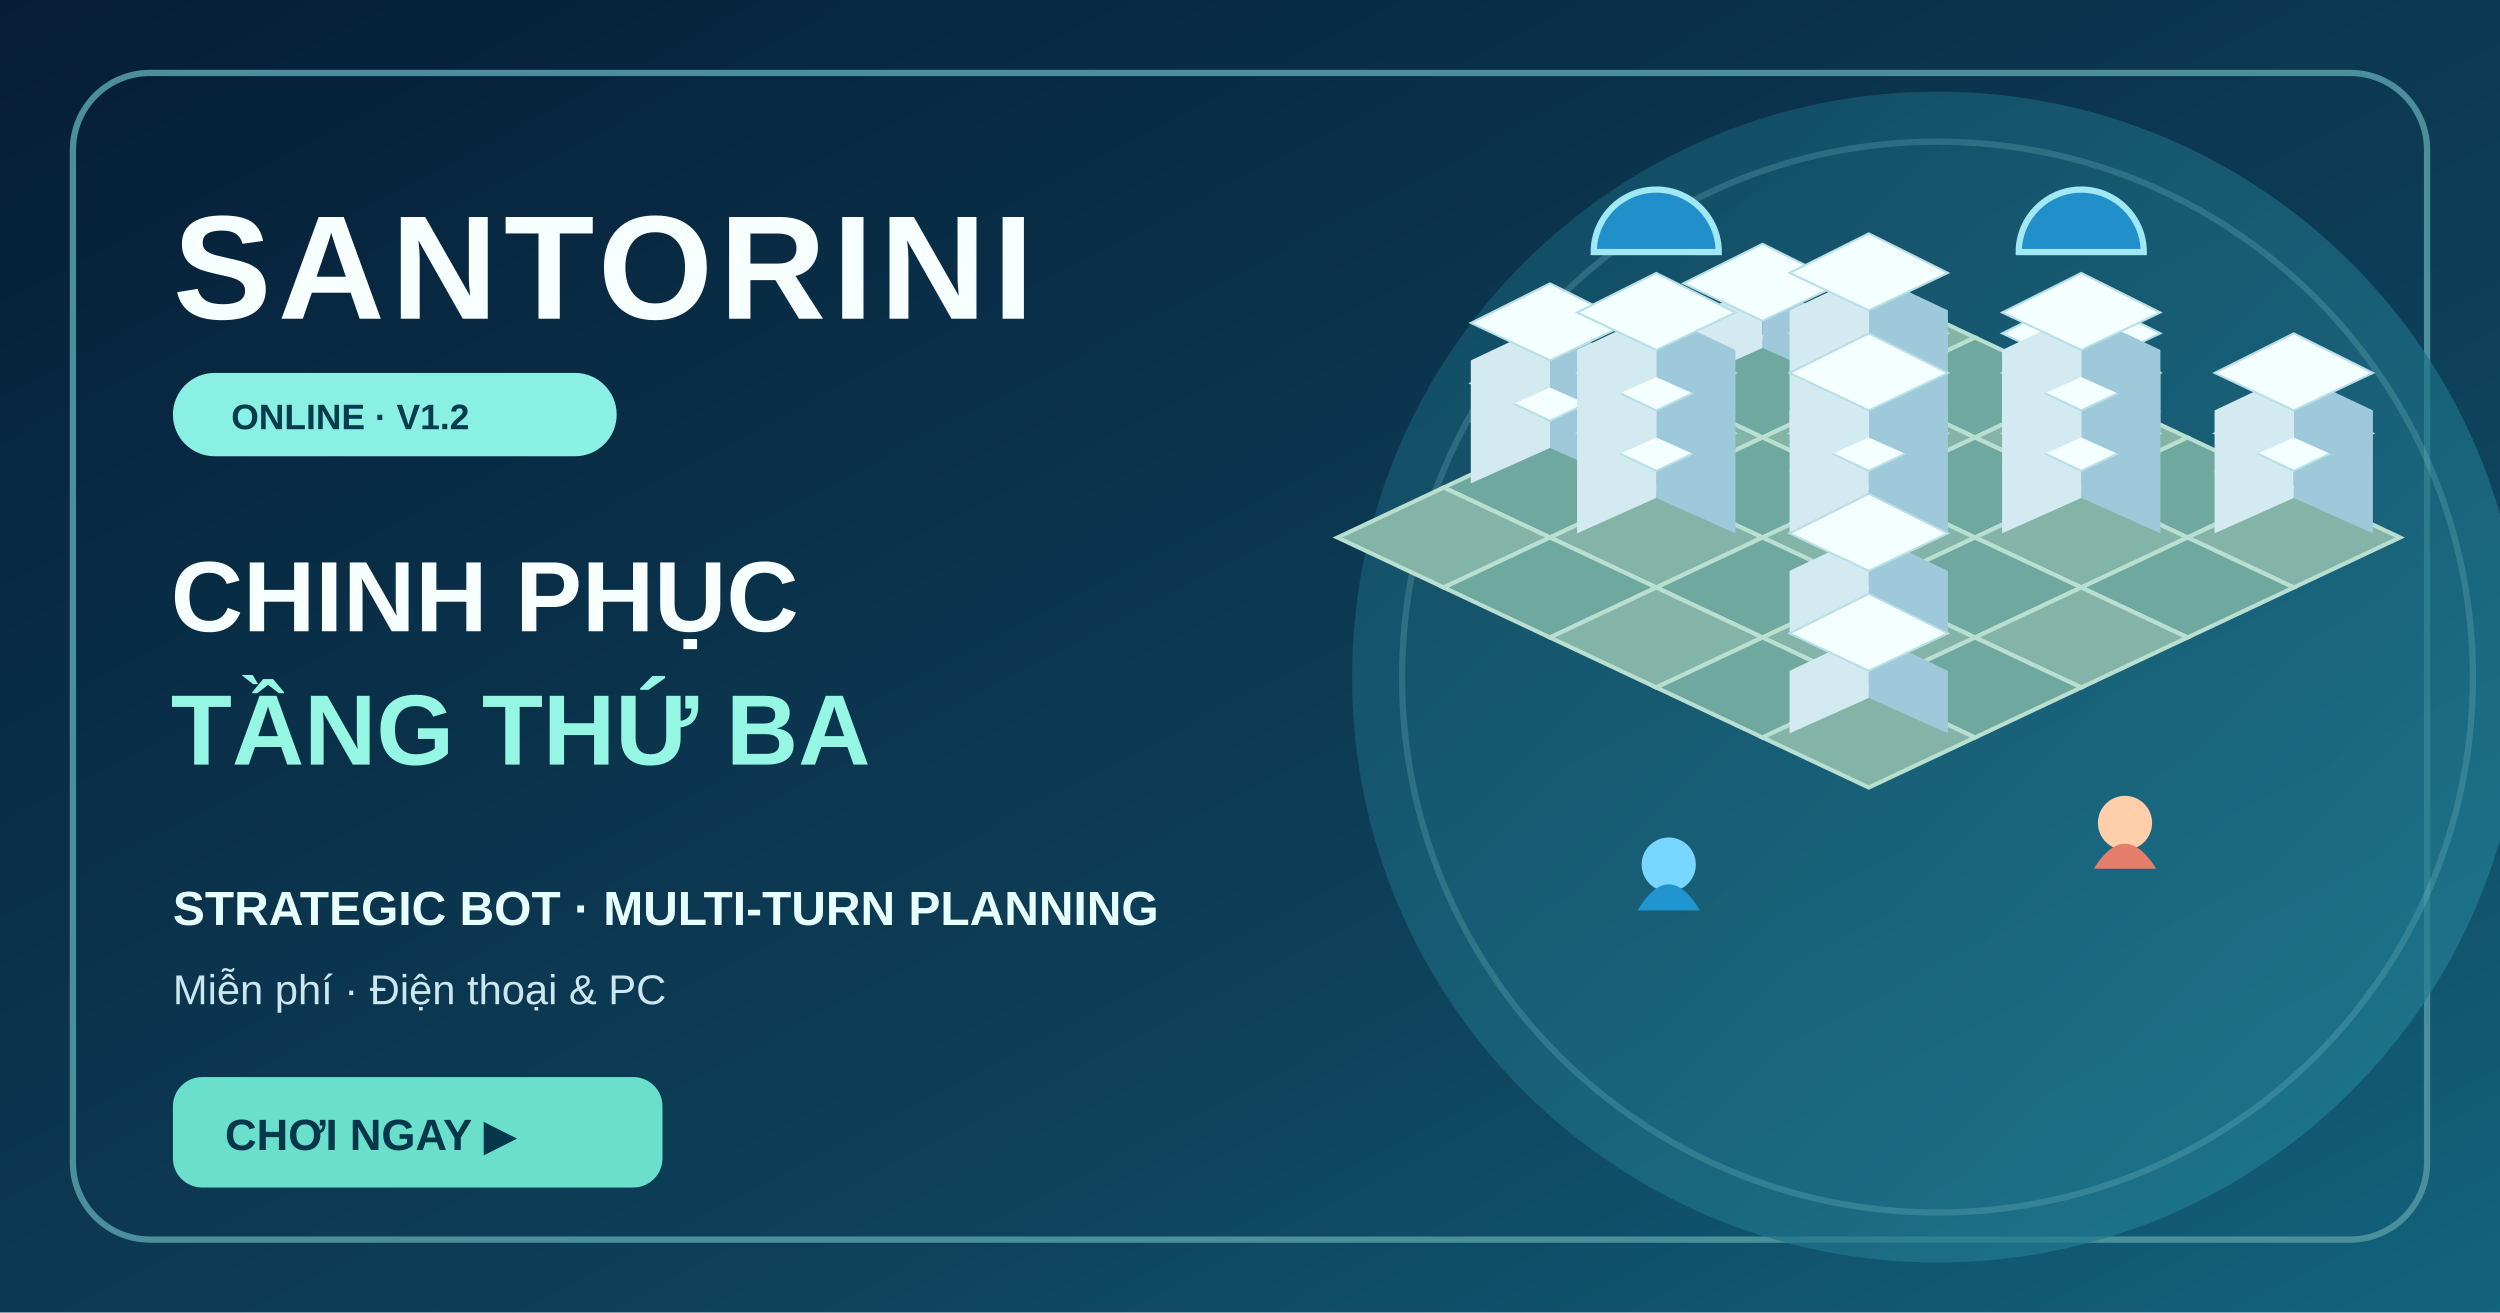
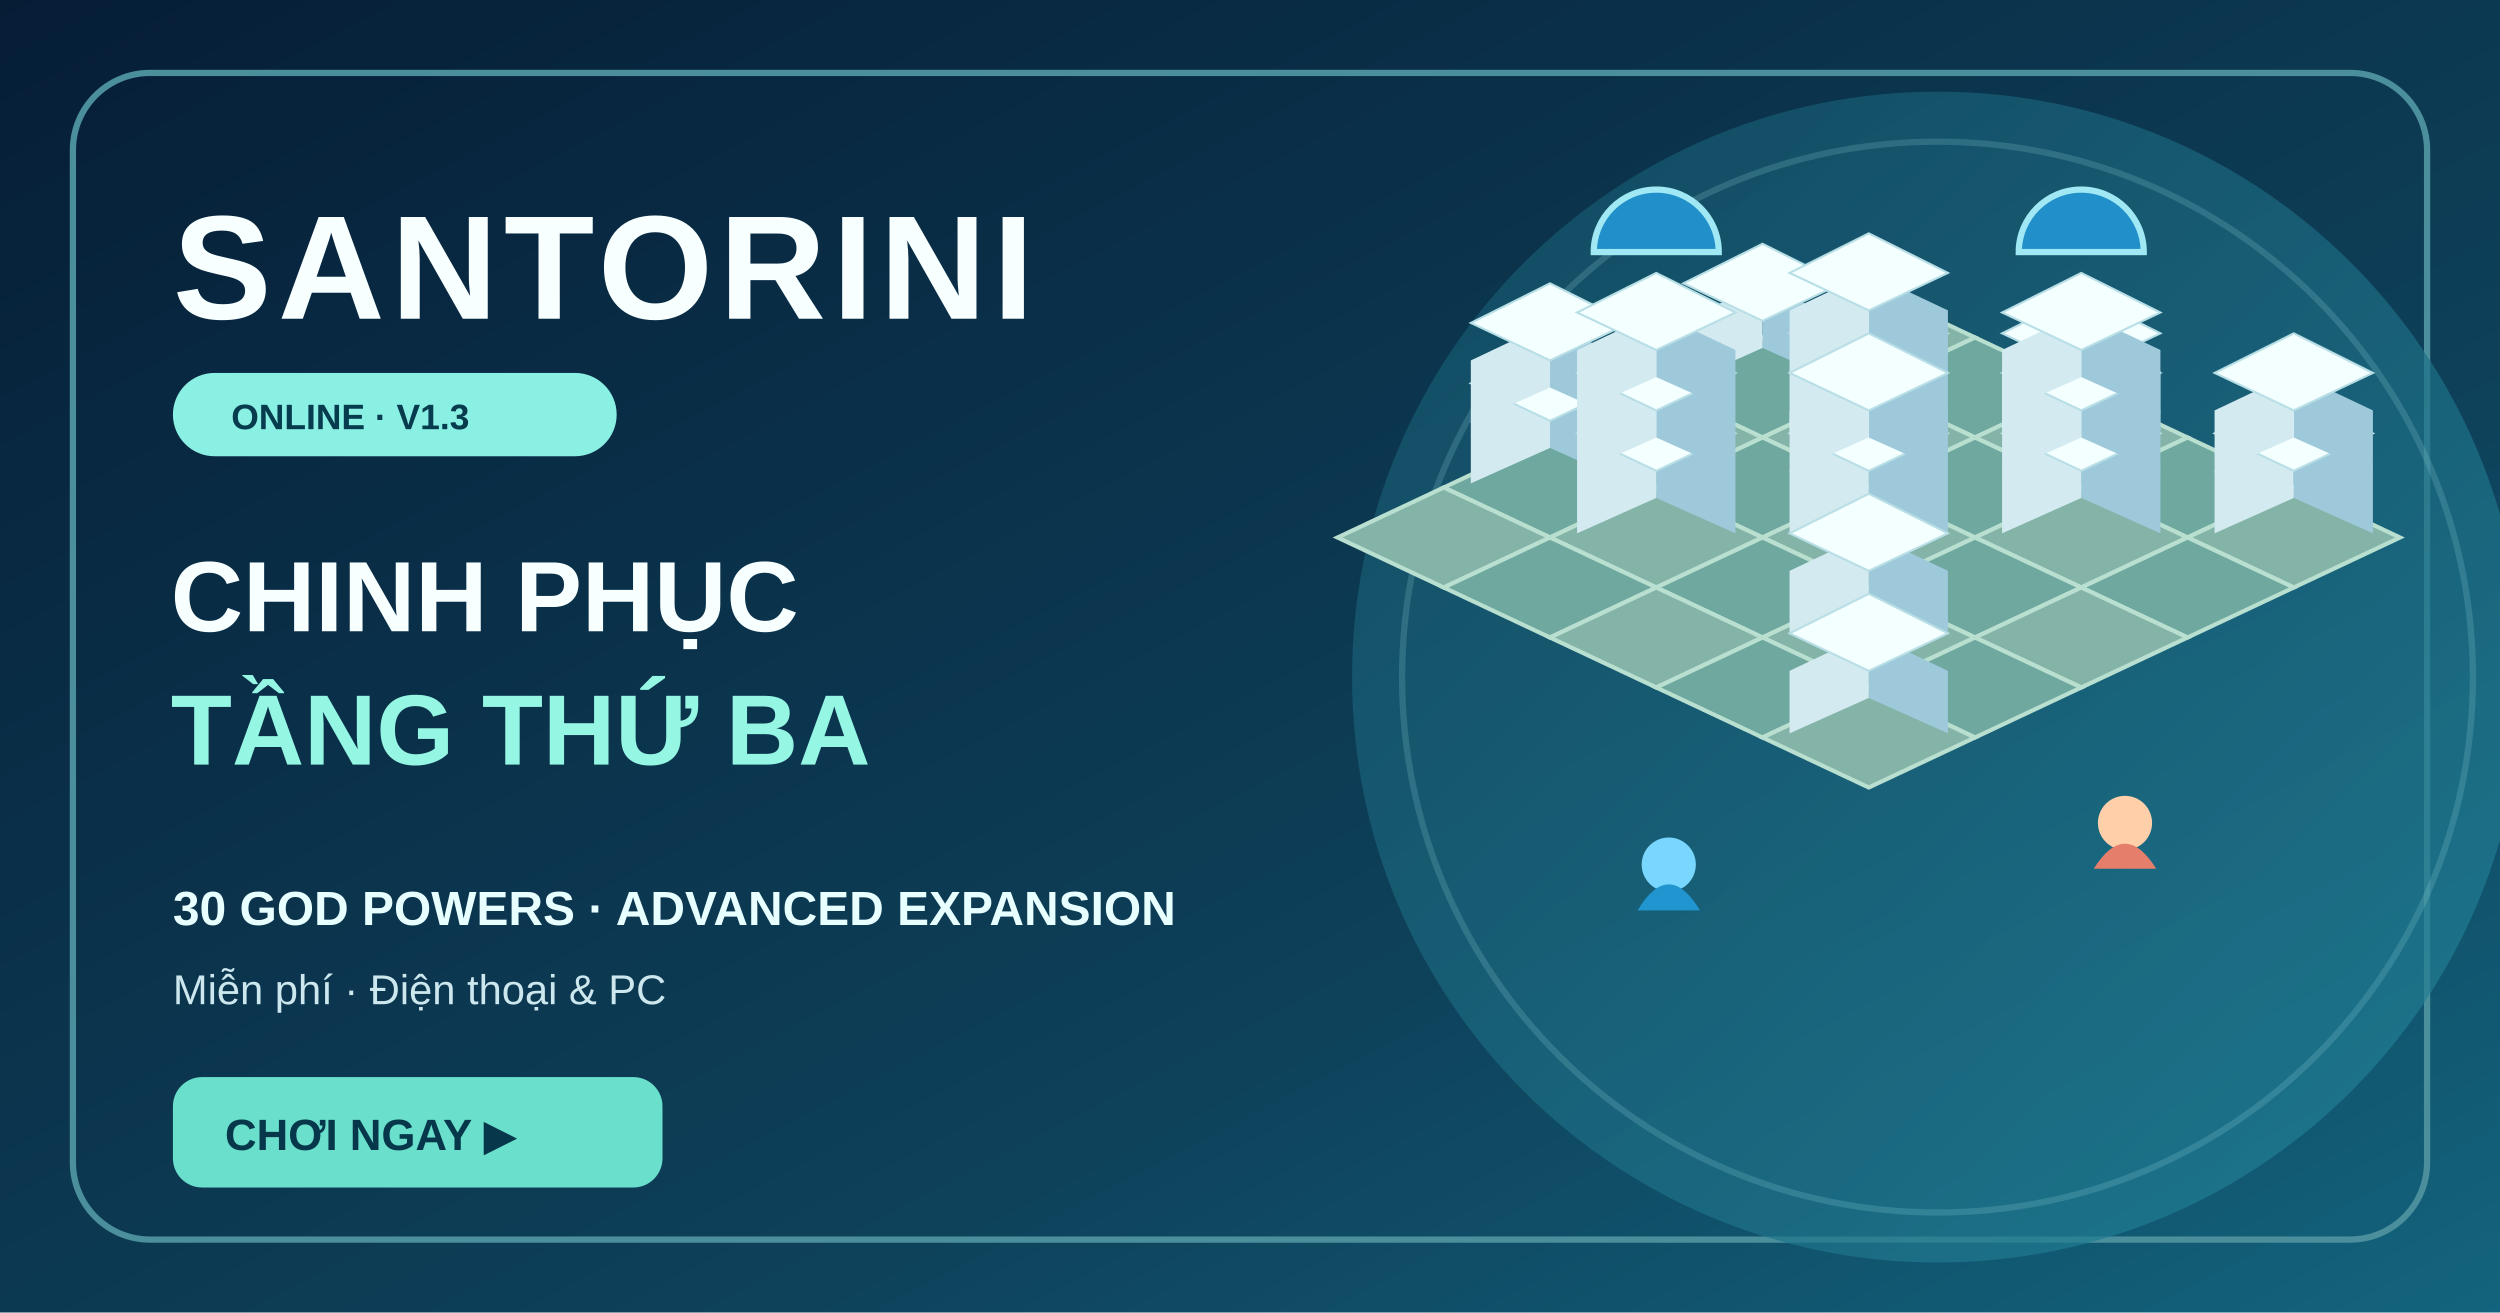
<svg xmlns="http://www.w3.org/2000/svg" width="1200" height="630" viewBox="0 0 1200 630">
  <defs>
    <linearGradient id="bg" x2="1" y2="1">
      <stop stop-color="#061d36" />
      <stop offset=".65" stop-color="#0e415a" />
      <stop offset="1" stop-color="#13647e" />
    </linearGradient>
    <linearGradient id="water" x2="1" y2="1">
      <stop stop-color="#14536a" />
      <stop offset="1" stop-color="#23849a" />
    </linearGradient>
  </defs>
  <rect width="1200" height="630" fill="url(#bg)" />
  <rect x="35" y="35" width="1130" height="560" rx="37" fill="none" stroke="#4c8f9c" stroke-width="3" />
  <circle cx="930" cy="325" r="281" fill="url(#water)" opacity=".7" />
  <circle cx="930" cy="325" r="257" fill="none" stroke="#a8e6ea" opacity=".18" stroke-width="3" />
  <text x="83" y="153" font-family="Arial, sans-serif" font-size="71" font-weight="900" letter-spacing="3" fill="#f7ffff">SANTORINI</text>
  <rect x="83" y="179" width="213" height="40" rx="20" fill="#8af0e4" />
-   <text x="111" y="206" font-family="Arial,sans-serif" font-size="17" font-weight="800" fill="#073b4e">ONLINE · V1.2</text>
+   <text x="111" y="206" font-family="Arial,sans-serif" font-size="17" font-weight="800" fill="#073b4e">ONLINE · V1.3</text>
  <text x="82" y="303" font-family="Arial,sans-serif" font-size="48" font-weight="900" fill="#f7ffff">CHINH PHỤC</text>
  <text x="82" y="367" font-family="Arial,sans-serif" font-size="48" font-weight="900" fill="#95f6e3">TẦNG THỨ BA</text>
-   <text x="83" y="444" font-family="Arial,sans-serif" font-size="23" font-weight="800" fill="#e8ffff">STRATEGIC BOT · MULTI-TURN PLANNING</text>
+   <text x="83" y="444" font-family="Arial,sans-serif" font-size="23" font-weight="800" fill="#e8ffff">30 GOD POWERS · ADVANCED EXPANSION</text>
  <text x="83" y="482" font-family="Arial,sans-serif" font-size="20" fill="#cce7ed">Miễn phí · Điện thoại &amp; PC</text>
  <rect x="83" y="517" width="235" height="53" rx="14" fill="#69dfcc" />
  <text x="108" y="552" font-family="Arial,sans-serif" font-size="21" font-weight="900" fill="#06374a">CHƠI NGAY ▶</text>
  <g transform="translate(0,12)">
    <path d="M897 126l51 24 -51 24 -51 -24Z" fill="#84b4a8" stroke="#b9dfd0" stroke-width="2" />
    <path d="M846 150l51 24 -51 24 -51 -24Z" fill="#6ea89e" stroke="#b9dfd0" stroke-width="2" />
    <path d="M795 174l51 24 -51 24 -51 -24Z" fill="#84b4a8" stroke="#b9dfd0" stroke-width="2" />
    <path d="M744 198l51 24 -51 24 -51 -24Z" fill="#6ea89e" stroke="#b9dfd0" stroke-width="2" />
    <path d="M693 222l51 24 -51 24 -51 -24Z" fill="#84b4a8" stroke="#b9dfd0" stroke-width="2" />
    <path d="M948 150l51 24 -51 24 -51 -24Z" fill="#6ea89e" stroke="#b9dfd0" stroke-width="2" />
    <path d="M897 174l51 24 -51 24 -51 -24Z" fill="#84b4a8" stroke="#b9dfd0" stroke-width="2" />
    <path d="M846 198l51 24 -51 24 -51 -24Z" fill="#6ea89e" stroke="#b9dfd0" stroke-width="2" />
    <path d="M795 222l51 24 -51 24 -51 -24Z" fill="#84b4a8" stroke="#b9dfd0" stroke-width="2" />
    <path d="M744 246l51 24 -51 24 -51 -24Z" fill="#6ea89e" stroke="#b9dfd0" stroke-width="2" />
    <path d="M999 174l51 24 -51 24 -51 -24Z" fill="#84b4a8" stroke="#b9dfd0" stroke-width="2" />
    <path d="M948 198l51 24 -51 24 -51 -24Z" fill="#6ea89e" stroke="#b9dfd0" stroke-width="2" />
    <path d="M897 222l51 24 -51 24 -51 -24Z" fill="#84b4a8" stroke="#b9dfd0" stroke-width="2" />
    <path d="M846 246l51 24 -51 24 -51 -24Z" fill="#6ea89e" stroke="#b9dfd0" stroke-width="2" />
    <path d="M795 270l51 24 -51 24 -51 -24Z" fill="#84b4a8" stroke="#b9dfd0" stroke-width="2" />
    <path d="M1050 198l51 24 -51 24 -51 -24Z" fill="#6ea89e" stroke="#b9dfd0" stroke-width="2" />
    <path d="M999 222l51 24 -51 24 -51 -24Z" fill="#84b4a8" stroke="#b9dfd0" stroke-width="2" />
    <path d="M948 246l51 24 -51 24 -51 -24Z" fill="#6ea89e" stroke="#b9dfd0" stroke-width="2" />
    <path d="M897 270l51 24 -51 24 -51 -24Z" fill="#84b4a8" stroke="#b9dfd0" stroke-width="2" />
    <path d="M846 294l51 24 -51 24 -51 -24Z" fill="#6ea89e" stroke="#b9dfd0" stroke-width="2" />
    <path d="M1101 222l51 24 -51 24 -51 -24Z" fill="#84b4a8" stroke="#b9dfd0" stroke-width="2" />
    <path d="M1050 246l51 24 -51 24 -51 -24Z" fill="#6ea89e" stroke="#b9dfd0" stroke-width="2" />
    <path d="M999 270l51 24 -51 24 -51 -24Z" fill="#84b4a8" stroke="#b9dfd0" stroke-width="2" />
    <path d="M948 294l51 24 -51 24 -51 -24Z" fill="#6ea89e" stroke="#b9dfd0" stroke-width="2" />
    <path d="M897 318l51 24 -51 24 -51 -24Z" fill="#84b4a8" stroke="#b9dfd0" stroke-width="2" />
    <path d="M846 124l38 18v30l-38 -17Z" fill="#9dc9db" />
    <path d="M846 124l-38 18v30l38-17Z" fill="#d3eaf1" />
    <path d="M846 105l38 19 -38 18 -38-18Z" fill="#f4ffff" stroke="#b8dee6" />
    <path d="M897 148l38 18v30l-38 -17Z" fill="#9dc9db" />
    <path d="M897 148l-38 18v30l38-17Z" fill="#d3eaf1" />
    <path d="M897 129l38 19 -38 18 -38-18Z" fill="#f4ffff" stroke="#b8dee6" />
    <path d="M897 119l38 18v30l-38 -17Z" fill="#9dc9db" />
    <path d="M897 119l-38 18v30l38-17Z" fill="#d3eaf1" />
    <path d="M897 100l38 19 -38 18 -38-18Z" fill="#f4ffff" stroke="#b8dee6" />
    <path d="M999 148l38 18v30l-38 -17Z" fill="#9dc9db" />
    <path d="M999 148l-38 18v30l38-17Z" fill="#d3eaf1" />
    <path d="M999 129l38 19 -38 18 -38-18Z" fill="#f4ffff" stroke="#b8dee6" />
    <path d="M744 172l38 18v30l-38 -17Z" fill="#9dc9db" />
    <path d="M744 172l-38 18v30l38-17Z" fill="#d3eaf1" />
    <path d="M744 153l38 19 -38 18 -38-18Z" fill="#f4ffff" stroke="#b8dee6" />
    <path d="M744 143l38 18v30l-38 -17Z" fill="#9dc9db" />
    <path d="M744 143l-38 18v30l38-17Z" fill="#d3eaf1" />
    <path d="M744 124l38 19 -38 18 -38-18Z" fill="#f4ffff" stroke="#b8dee6" />
    <path d="M795 196l38 18v30l-38 -17Z" fill="#9dc9db" />
    <path d="M795 196l-38 18v30l38-17Z" fill="#d3eaf1" />
    <path d="M795 177l38 19 -38 18 -38-18Z" fill="#f4ffff" stroke="#b8dee6" />
    <path d="M795 167l38 18v30l-38 -17Z" fill="#9dc9db" />
    <path d="M795 167l-38 18v30l38-17Z" fill="#d3eaf1" />
    <path d="M795 148l38 19 -38 18 -38-18Z" fill="#f4ffff" stroke="#b8dee6" />
    <path d="M795 138l38 18v30l-38 -17Z" fill="#9dc9db" />
    <path d="M795 138l-38 18v30l38-17Z" fill="#d3eaf1" />
    <path d="M795 119l38 19 -38 18 -38-18Z" fill="#f4ffff" stroke="#b8dee6" />
    <path d="M765 109a30 30 0 0 1 60 0Z" fill="#218fc9" stroke="#9fe8f4" stroke-width="3" />
    <path d="M897 196l38 18v30l-38 -17Z" fill="#9dc9db" />
    <path d="M897 196l-38 18v30l38-17Z" fill="#d3eaf1" />
    <path d="M897 177l38 19 -38 18 -38-18Z" fill="#f4ffff" stroke="#b8dee6" />
    <path d="M897 167l38 18v30l-38 -17Z" fill="#9dc9db" />
    <path d="M897 167l-38 18v30l38-17Z" fill="#d3eaf1" />
    <path d="M897 148l38 19 -38 18 -38-18Z" fill="#f4ffff" stroke="#b8dee6" />
    <path d="M999 196l38 18v30l-38 -17Z" fill="#9dc9db" />
    <path d="M999 196l-38 18v30l38-17Z" fill="#d3eaf1" />
    <path d="M999 177l38 19 -38 18 -38-18Z" fill="#f4ffff" stroke="#b8dee6" />
    <path d="M999 167l38 18v30l-38 -17Z" fill="#9dc9db" />
    <path d="M999 167l-38 18v30l38-17Z" fill="#d3eaf1" />
    <path d="M999 148l38 19 -38 18 -38-18Z" fill="#f4ffff" stroke="#b8dee6" />
    <path d="M999 138l38 18v30l-38 -17Z" fill="#9dc9db" />
    <path d="M999 138l-38 18v30l38-17Z" fill="#d3eaf1" />
    <path d="M999 119l38 19 -38 18 -38-18Z" fill="#f4ffff" stroke="#b8dee6" />
    <path d="M969 109a30 30 0 0 1 60 0Z" fill="#218fc9" stroke="#9fe8f4" stroke-width="3" />
    <path d="M1101 196l38 18v30l-38 -17Z" fill="#9dc9db" />
    <path d="M1101 196l-38 18v30l38-17Z" fill="#d3eaf1" />
    <path d="M1101 177l38 19 -38 18 -38-18Z" fill="#f4ffff" stroke="#b8dee6" />
    <path d="M1101 167l38 18v30l-38 -17Z" fill="#9dc9db" />
    <path d="M1101 167l-38 18v30l38-17Z" fill="#d3eaf1" />
    <path d="M1101 148l38 19 -38 18 -38-18Z" fill="#f4ffff" stroke="#b8dee6" />
    <path d="M897 244l38 18v30l-38 -17Z" fill="#9dc9db" />
    <path d="M897 244l-38 18v30l38-17Z" fill="#d3eaf1" />
    <path d="M897 225l38 19 -38 18 -38-18Z" fill="#f4ffff" stroke="#b8dee6" />
    <path d="M897 292l38 18v30l-38 -17Z" fill="#9dc9db" />
    <path d="M897 292l-38 18v30l38-17Z" fill="#d3eaf1" />
    <path d="M897 273l38 19 -38 18 -38-18Z" fill="#f4ffff" stroke="#b8dee6" />
  </g>
  <circle cx="801" cy="415" r="13" fill="#79d7ff" />
  <path d="M786 437 Q801 412 816 437Z" fill="#2195cf" />
  <circle cx="1020" cy="395" r="13" fill="#ffcfaa" />
  <path d="M1005 417 Q1020 393 1035 417Z" fill="#e67e6c" />
</svg>
